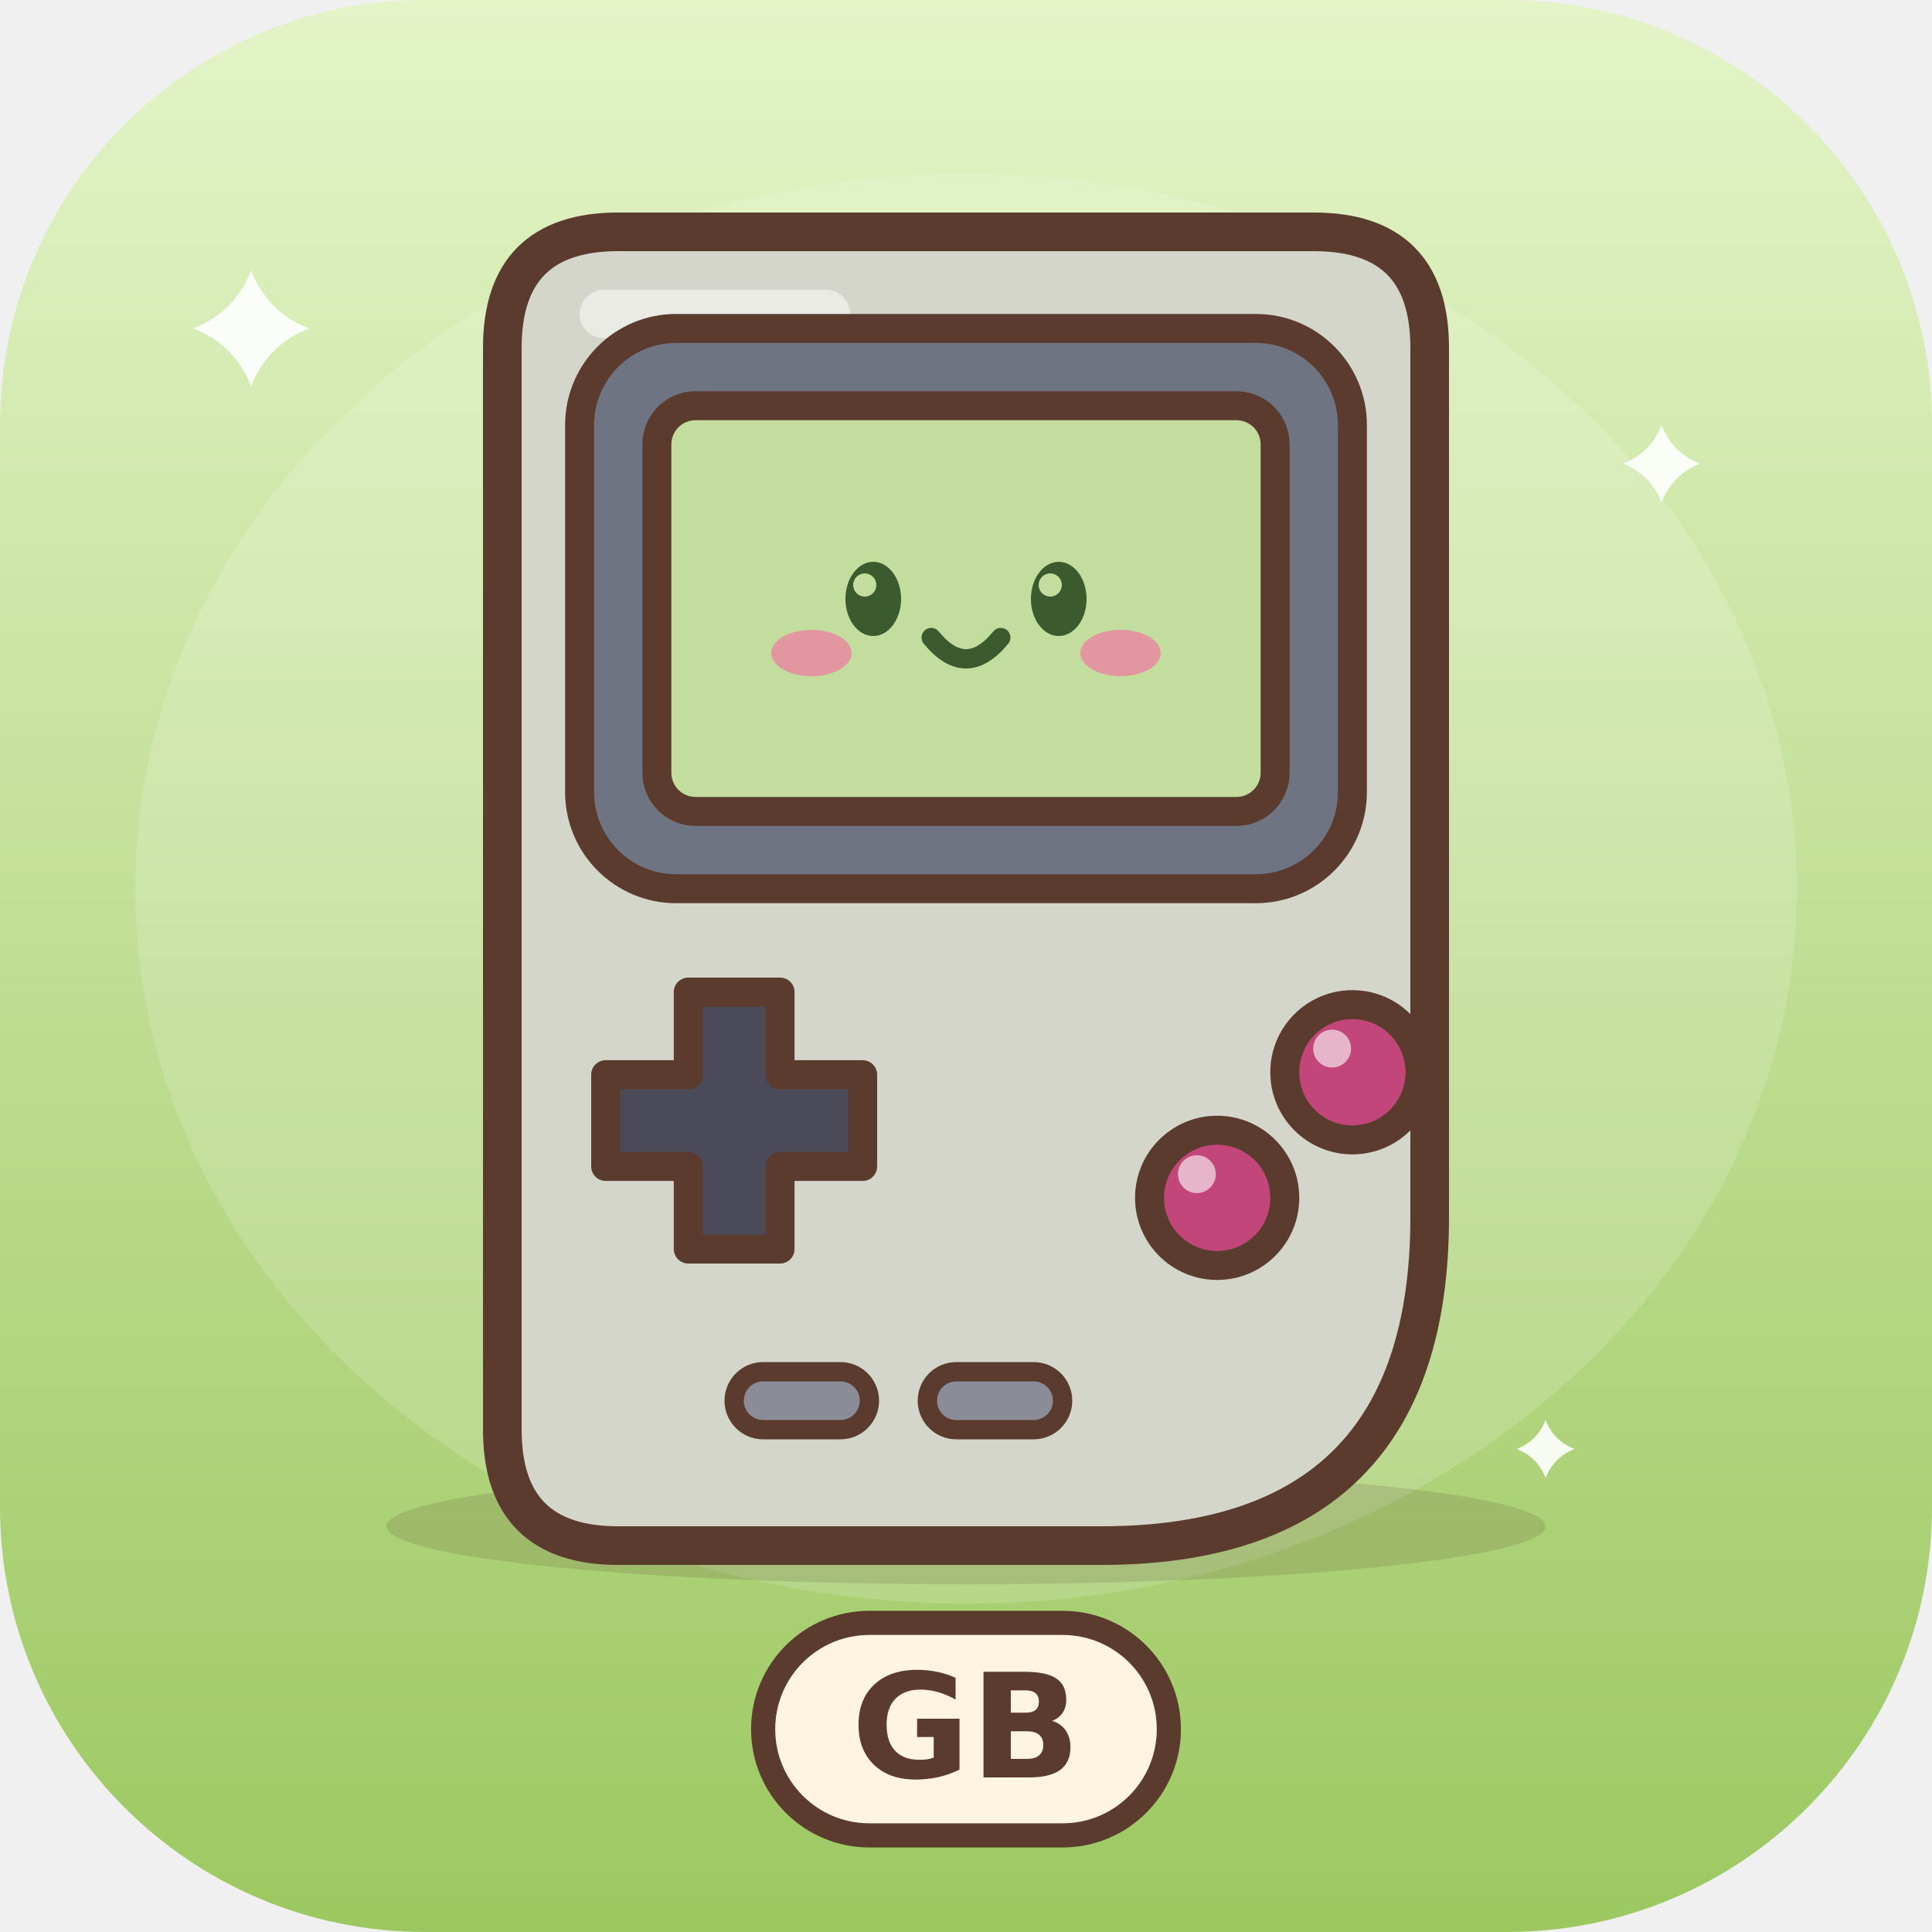
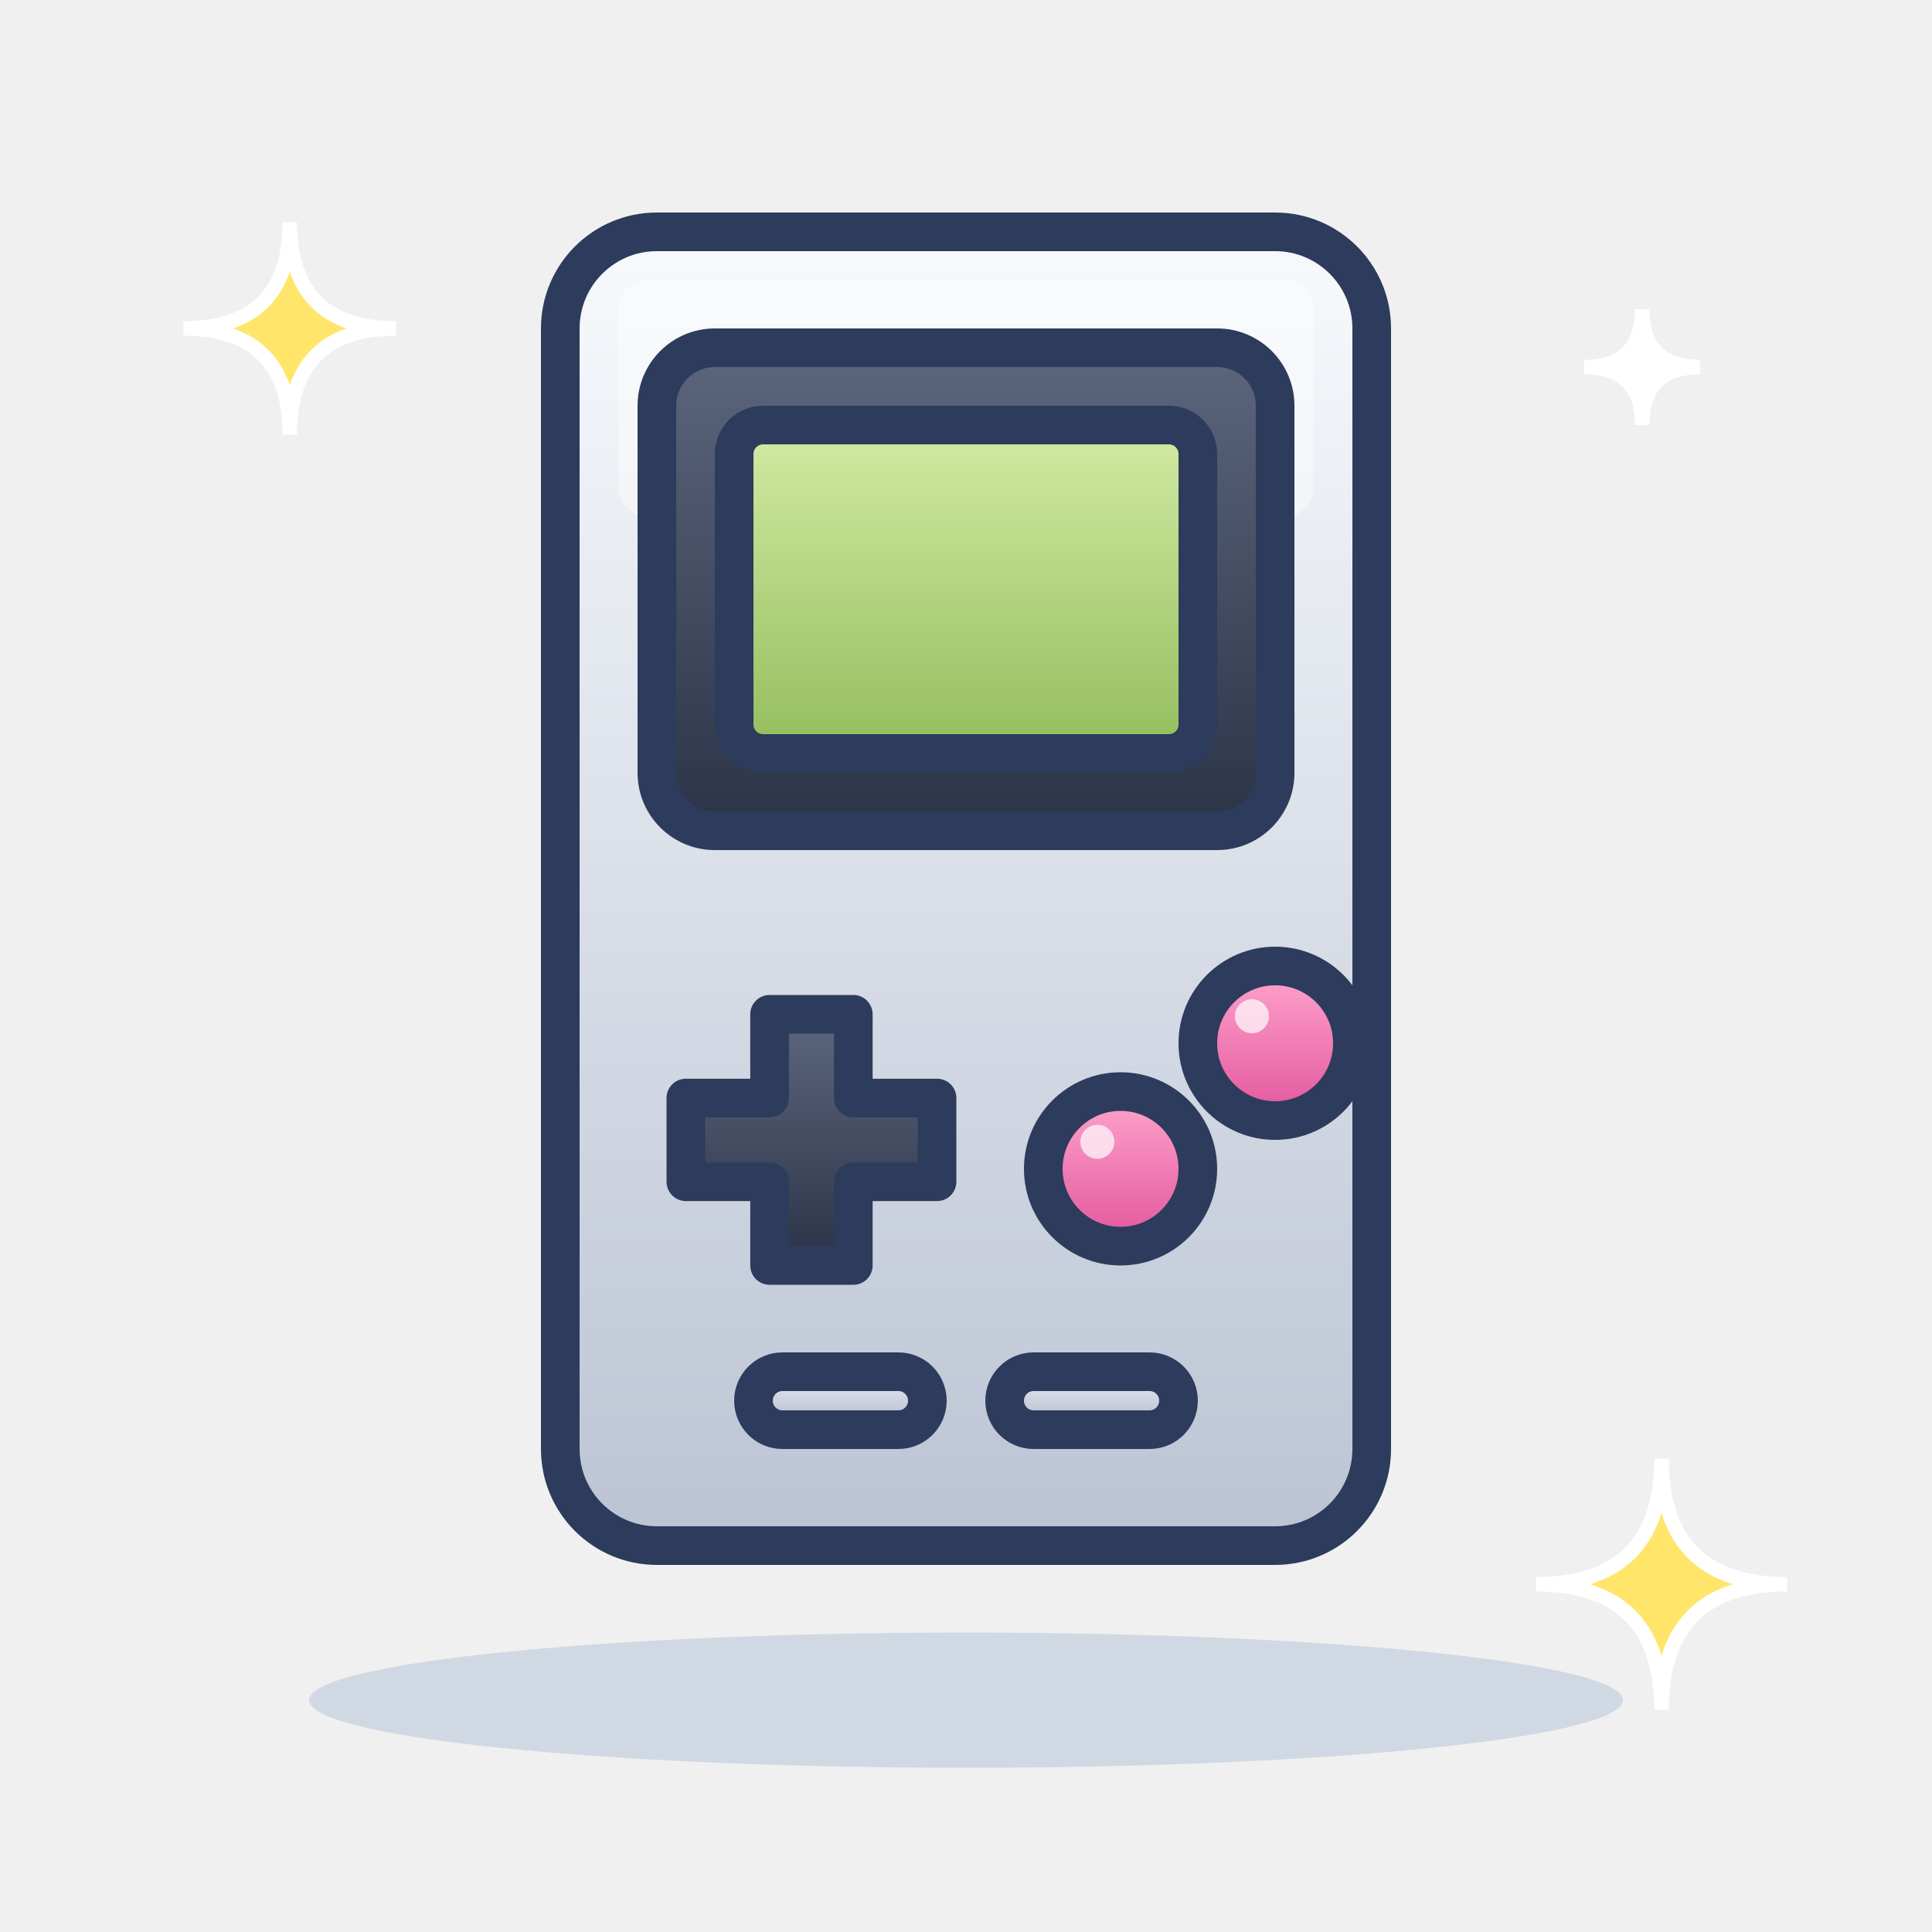
<svg xmlns="http://www.w3.org/2000/svg" viewBox="0 0 200 200" width="256" height="256">
  <defs>
-     <linearGradient id="g9" x1="0" y1="0" x2="0" y2="1">
-       <stop offset="0" stop-color="#e4f4c8" />
-       <stop offset="1" stop-color="#9cc860" />
+     <linearGradient id="red" x1="0" y1="0" x2="0" y2="1">
+       <stop offset="0" stop-color="#ff8484" />
+       <stop offset="1" stop-color="#d9363e" />
    </linearGradient>
-     <clipPath id="c9">
-       <rect width="200" height="200" rx="44" />
-     </clipPath>
+     <linearGradient id="wh" x1="0" y1="0" x2="0" y2="1">
+       <stop offset="0" stop-color="#ffffff" />
+       <stop offset="1" stop-color="#d6dce8" />
+     </linearGradient>
+     <linearGradient id="cream" x1="0" y1="0" x2="0" y2="1">
+       <stop offset="0" stop-color="#fff7e2" />
+       <stop offset="1" stop-color="#e6d4aa" />
+     </linearGradient>
+     <linearGradient id="dk" x1="0" y1="0" x2="0" y2="1">
+       <stop offset="0" stop-color="#5c667c" />
+       <stop offset="1" stop-color="#2b3347" />
+     </linearGradient>
+     <linearGradient id="navy" x1="0" y1="0" x2="0" y2="1">
+       <stop offset="0" stop-color="#56699a" />
+       <stop offset="1" stop-color="#2a3a66" />
+     </linearGradient>
+     <linearGradient id="blu" x1="0" y1="0" x2="0" y2="1">
+       <stop offset="0" stop-color="#79bcff" />
+       <stop offset="1" stop-color="#2f70d8" />
+     </linearGradient>
+     <linearGradient id="pur" x1="0" y1="0" x2="0" y2="1">
+       <stop offset="0" stop-color="#cfaaff" />
+       <stop offset="1" stop-color="#7c50d2" />
+     </linearGradient>
+     <linearGradient id="ind" x1="0" y1="0" x2="0" y2="1">
+       <stop offset="0" stop-color="#9a8cff" />
+       <stop offset="1" stop-color="#4c3ac9" />
+     </linearGradient>
+     <linearGradient id="grn" x1="0" y1="0" x2="0" y2="1">
+       <stop offset="0" stop-color="#a6e884" />
+       <stop offset="1" stop-color="#4fa83b" />
+     </linearGradient>
+     <linearGradient id="lcd" x1="0" y1="0" x2="0" y2="1">
+       <stop offset="0" stop-color="#d2eba3" />
+       <stop offset="1" stop-color="#93bd5e" />
+     </linearGradient>
+     <linearGradient id="gry" x1="0" y1="0" x2="0" y2="1">
+       <stop offset="0" stop-color="#eceff5" />
+       <stop offset="1" stop-color="#adb5c7" />
+     </linearGradient>
+     <linearGradient id="sil" x1="0" y1="0" x2="0" y2="1">
+       <stop offset="0" stop-color="#f7f9fc" />
+       <stop offset="1" stop-color="#bcc4d4" />
+     </linearGradient>
+     <linearGradient id="yel" x1="0" y1="0" x2="0" y2="1">
+       <stop offset="0" stop-color="#ffe985" />
+       <stop offset="1" stop-color="#f3b52f" />
+     </linearGradient>
+     <linearGradient id="wood" x1="0" y1="0" x2="0" y2="1">
+       <stop offset="0" stop-color="#d39a5e" />
+       <stop offset="1" stop-color="#8c5729" />
+     </linearGradient>
+     <linearGradient id="org" x1="0" y1="0" x2="0" y2="1">
+       <stop offset="0" stop-color="#ffb870" />
+       <stop offset="1" stop-color="#ea7621" />
+     </linearGradient>
+     <linearGradient id="pnk" x1="0" y1="0" x2="0" y2="1">
+       <stop offset="0" stop-color="#ffa6cd" />
+       <stop offset="1" stop-color="#e2549c" />
+     </linearGradient>
  </defs>
-   <rect width="200" height="200" rx="44" fill="url(#g9)" />
-   <ellipse cx="100" cy="92" rx="86" ry="74" fill="#fff" opacity=".16" />
-   <path d="M26 28Q27.68 32.32 32 34Q27.68 35.68 26 40Q24.32 35.68 20 34Q24.32 32.32 26 28Z" fill="#fff" opacity="0.9" />
-   <path d="M172 44Q173.12 46.88 176 48Q173.12 49.12 172 52Q170.88 49.12 168 48Q170.88 46.88 172 44Z" fill="#fff" opacity="0.9" />
-   <path d="M160 147Q160.84 149.16 163 150Q160.84 150.84 160 153Q159.16 150.84 157 150Q159.16 149.16 160 147Z" fill="#fff" opacity="0.9" />
-   <ellipse cx="100" cy="158" rx="60" ry="6" fill="#5a3b2e" opacity=".16" />
-   <path d="M64 24H136Q148 24 148 36V126Q148 160 114 160H64Q52 160 52 148V36Q52 24 64 24Z" fill="#d4d6cb" stroke="#5a3b2e" stroke-width="4" stroke-linejoin="round" stroke-linecap="round" />
-   <rect x="60" y="30" width="28" height="5" rx="2.5" fill="#fff" opacity="0.5" />
-   <rect x="60" y="34" width="80" height="58" rx="10" fill="#6f7482" stroke="#5a3b2e" stroke-width="3" stroke-linejoin="round" />
-   <rect x="68" y="42" width="64" height="42" rx="4" fill="#c3dd9f" stroke="#5a3b2e" stroke-width="3" stroke-linejoin="round" />
-   <ellipse cx="90.4" cy="62" rx="2.88" ry="3.84" fill="#3b5a2e" />
-   <ellipse cx="109.6" cy="62" rx="2.88" ry="3.84" fill="#3b5a2e" />
-   <circle cx="89.52" cy="60.56" r="1.2" fill="#c3dd9f" />
-   <circle cx="108.72" cy="60.56" r="1.2" fill="#c3dd9f" />
-   <ellipse cx="84.0" cy="67.6" rx="4.16" ry="2.4" fill="#e88aa0" opacity=".85" />
-   <ellipse cx="116.0" cy="67.6" rx="4.16" ry="2.4" fill="#e88aa0" opacity=".85" />
-   <path d="M96.4 66.0q3.6 4.4 7.2 0" fill="none" stroke="#3b5a2e" stroke-width="2" stroke-linecap="round" />
-   <path d="M71.25 102.7h9.5v8.55h8.55v9.5h-8.55v8.55h-9.5v-8.55h-8.55v-9.5h8.55z" fill="#4a4a58" stroke="#5a3b2e" stroke-width="3" stroke-linejoin="round" stroke-linecap="round" />
-   <circle cx="126" cy="124" r="7" fill="#c2467a" stroke="#5a3b2e" stroke-width="3" />
-   <circle cx="123.9" cy="121.55" r="1.96" fill="#fff" opacity=".6" />
-   <circle cx="140" cy="111" r="7" fill="#c2467a" stroke="#5a3b2e" stroke-width="3" />
-   <circle cx="137.9" cy="108.55" r="1.96" fill="#fff" opacity=".6" />
-   <rect x="76" y="142" width="14" height="6" rx="3" fill="#8a8d98" stroke="#5a3b2e" stroke-width="2" stroke-linejoin="round" />
-   <rect x="96" y="142" width="14" height="6" rx="3" fill="#8a8d98" stroke="#5a3b2e" stroke-width="2" stroke-linejoin="round" />
-   <rect x="79.0" y="168" width="42" height="22" rx="11" fill="#fff4e2" stroke="#5a3b2e" stroke-width="2.5" />
-   <text x="100" y="184" font-family="Jua,Gowun Dodum,DejaVu Sans,Arial,sans-serif" font-weight="900" font-size="15" text-anchor="middle" fill="#5a3b2e">GB</text>
+   <ellipse cx="100" cy="176" rx="68" ry="7" fill="#3b6ea8" opacity=".18" />
+   <rect x="58" y="24" width="84" height="136" rx="10" fill="url(#sil)" stroke="#2d3b5c" stroke-width="4" stroke-linejoin="round" stroke-linecap="round" />
+   <rect x="64" y="29" width="72" height="24.48" rx="3" fill="#fff" opacity=".4" />
+   <rect x="68" y="36" width="64" height="50" rx="6" fill="url(#dk)" stroke="#2d3b5c" stroke-width="4" stroke-linejoin="round" stroke-linecap="round" />
+   <rect x="76" y="44" width="48" height="34" rx="3" fill="url(#lcd)" stroke="#2d3b5c" stroke-width="4" stroke-linejoin="round" stroke-linecap="round" />
+   <path d="M79.667 105.0h8.667v8.667h8.667v8.667h-8.667v8.667h-8.667v-8.667h-8.667v-8.667h8.667z" fill="url(#dk)" stroke="#2d3b5c" stroke-width="4" stroke-linejoin="round" stroke-linecap="round" />
+   <circle cx="116" cy="121" r="8" fill="url(#pnk)" stroke="#2d3b5c" stroke-width="4" stroke-linejoin="round" stroke-linecap="round" />
+   <circle cx="113.6" cy="118.2" r="1.76" fill="#fff" opacity=".7" />
+   <circle cx="132" cy="108" r="8" fill="url(#pnk)" stroke="#2d3b5c" stroke-width="4" stroke-linejoin="round" stroke-linecap="round" />
+   <circle cx="129.6" cy="105.2" r="1.76" fill="#fff" opacity=".7" />
+   <rect x="78" y="142" width="18" height="6" rx="3" fill="url(#gry)" stroke="#2d3b5c" stroke-width="4" stroke-linejoin="round" stroke-linecap="round" />
+   <rect x="104" y="142" width="18" height="6" rx="3" fill="url(#gry)" stroke="#2d3b5c" stroke-width="4" stroke-linejoin="round" stroke-linecap="round" />
+   <path d="M30 23Q30 34 41 34Q30 34 30 45Q30 34 19 34Q30 34 30 23Z" fill="#ffe66b" stroke="#fff" stroke-width="1.5" />
+   <path d="M172 151Q172 164 185 164Q172 164 172 177Q172 164 159 164Q172 164 172 151Z" fill="#ffe66b" stroke="#fff" stroke-width="1.5" />
+   <path d="M170 32Q170 38 176 38Q170 38 170 44Q170 38 164 38Q170 38 170 32Z" fill="#fff" stroke="#fff" stroke-width="1.5" />
</svg>
